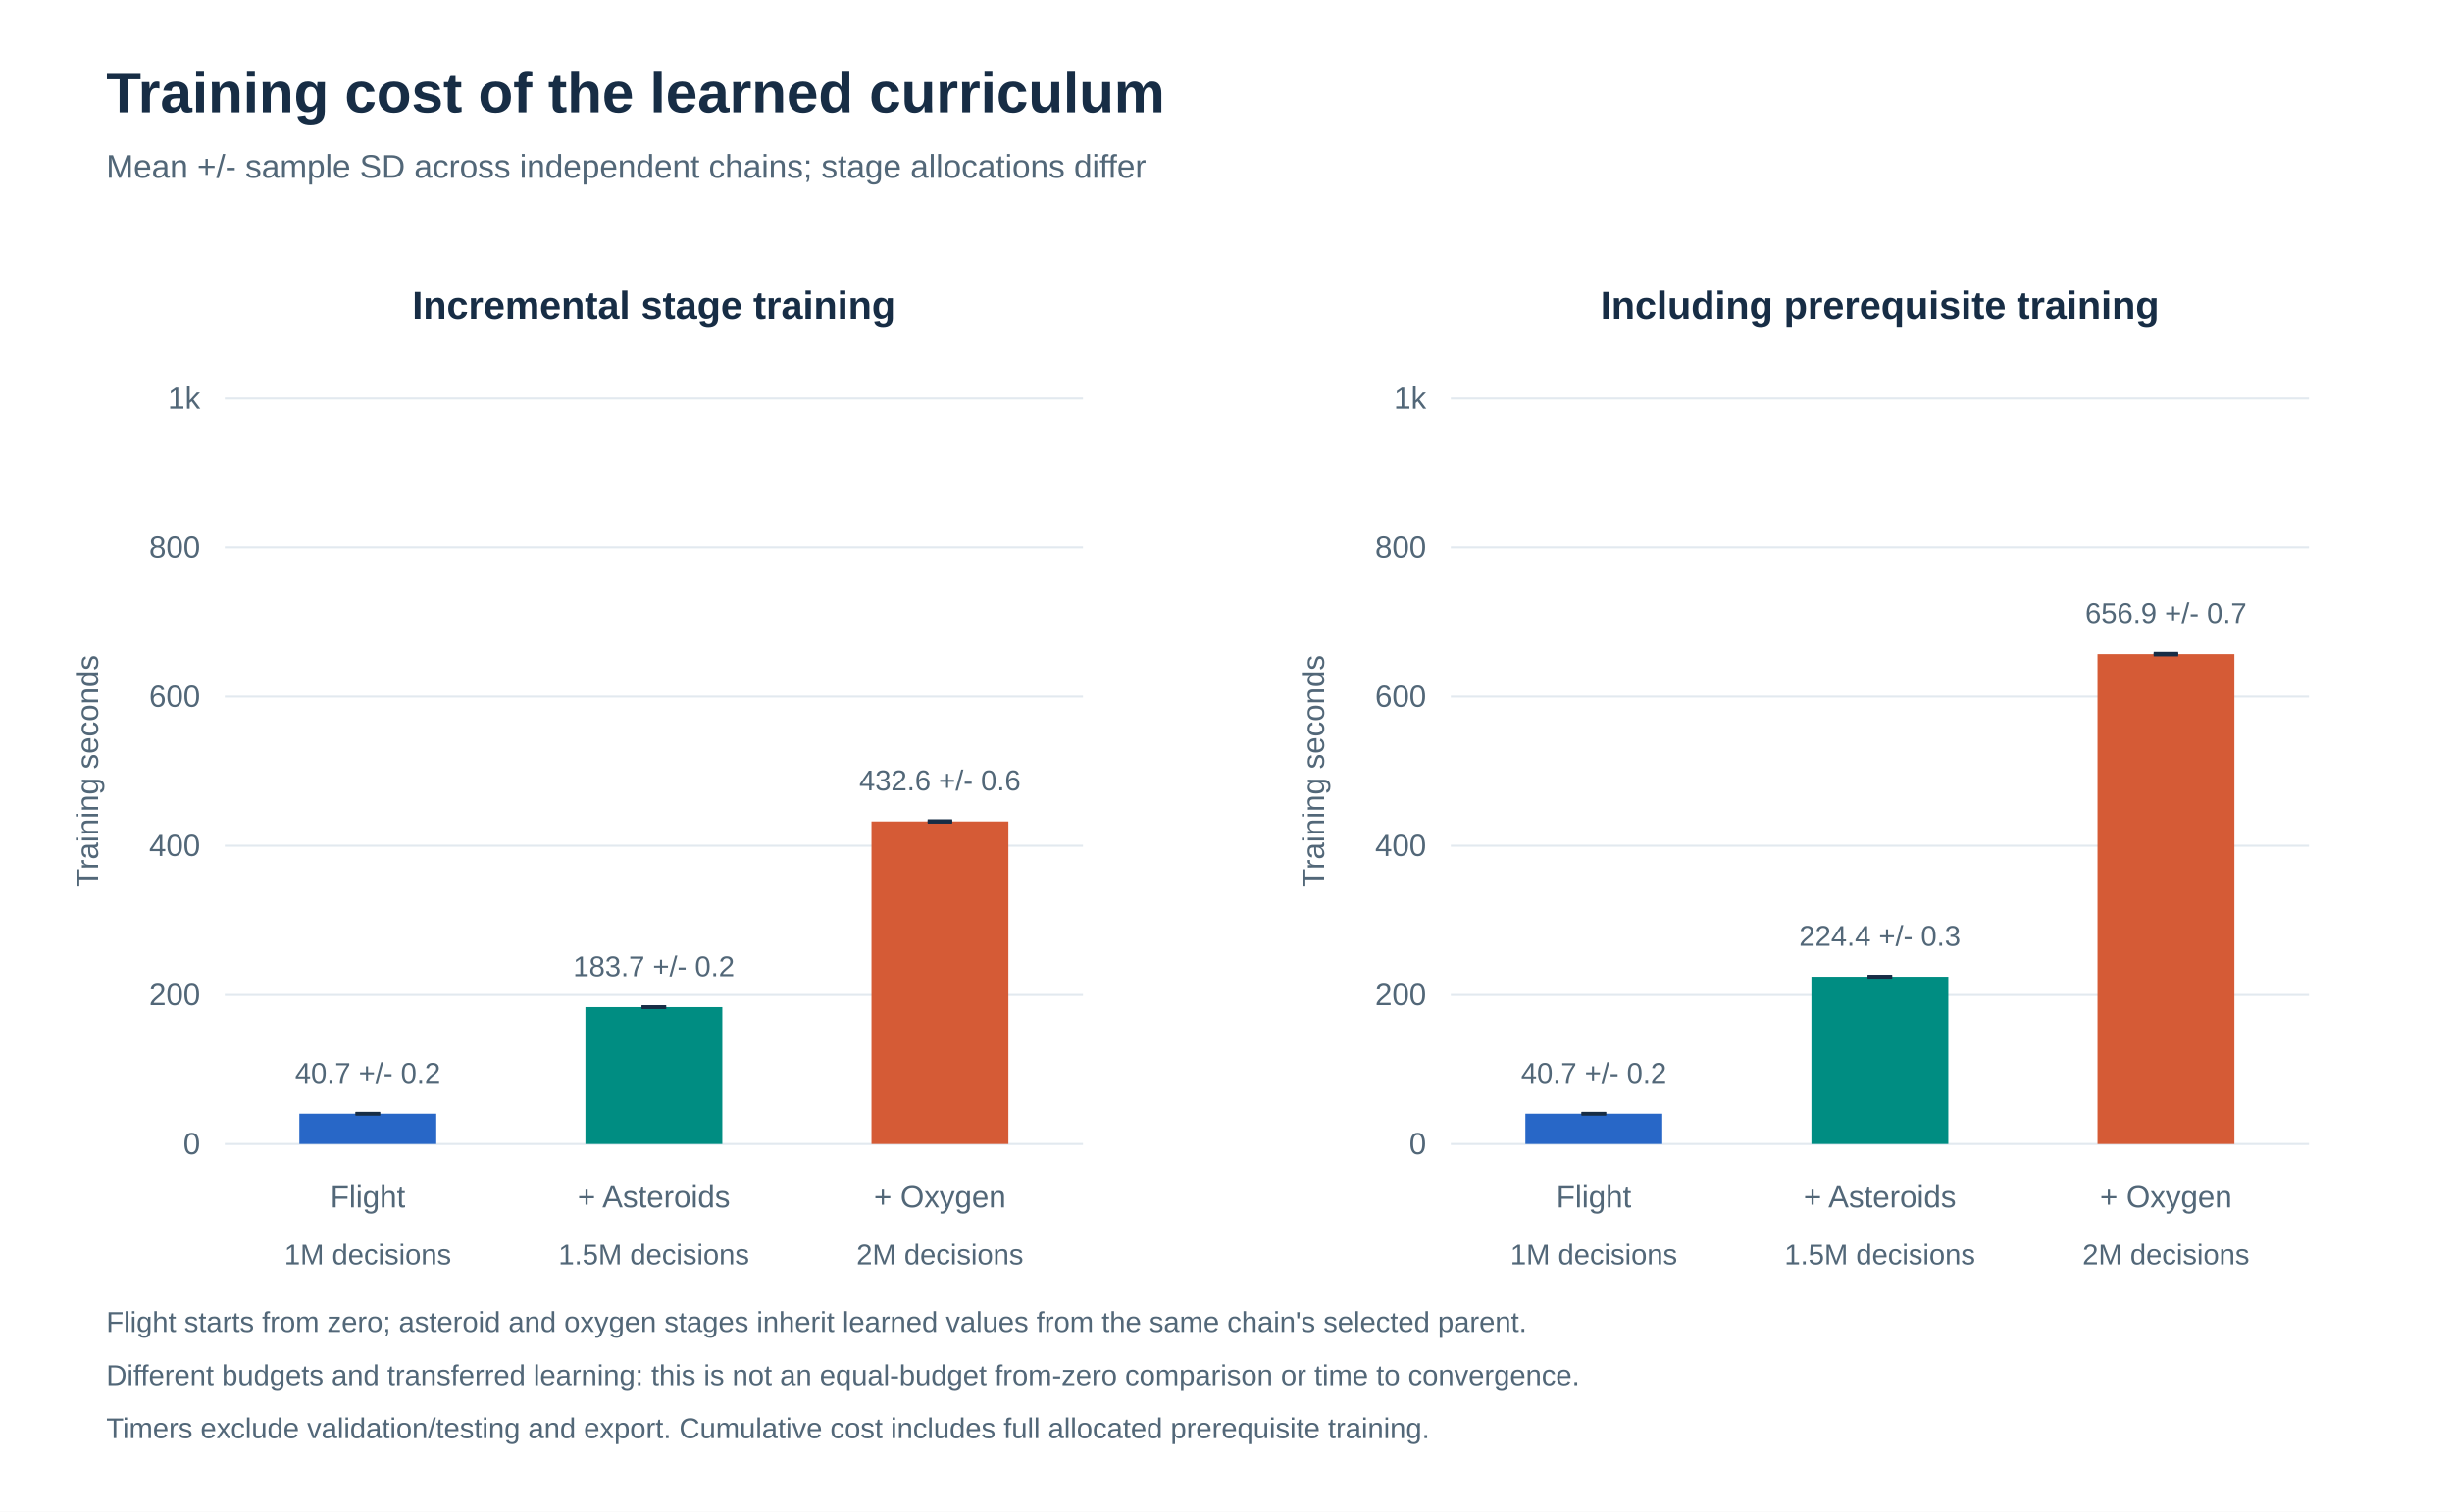
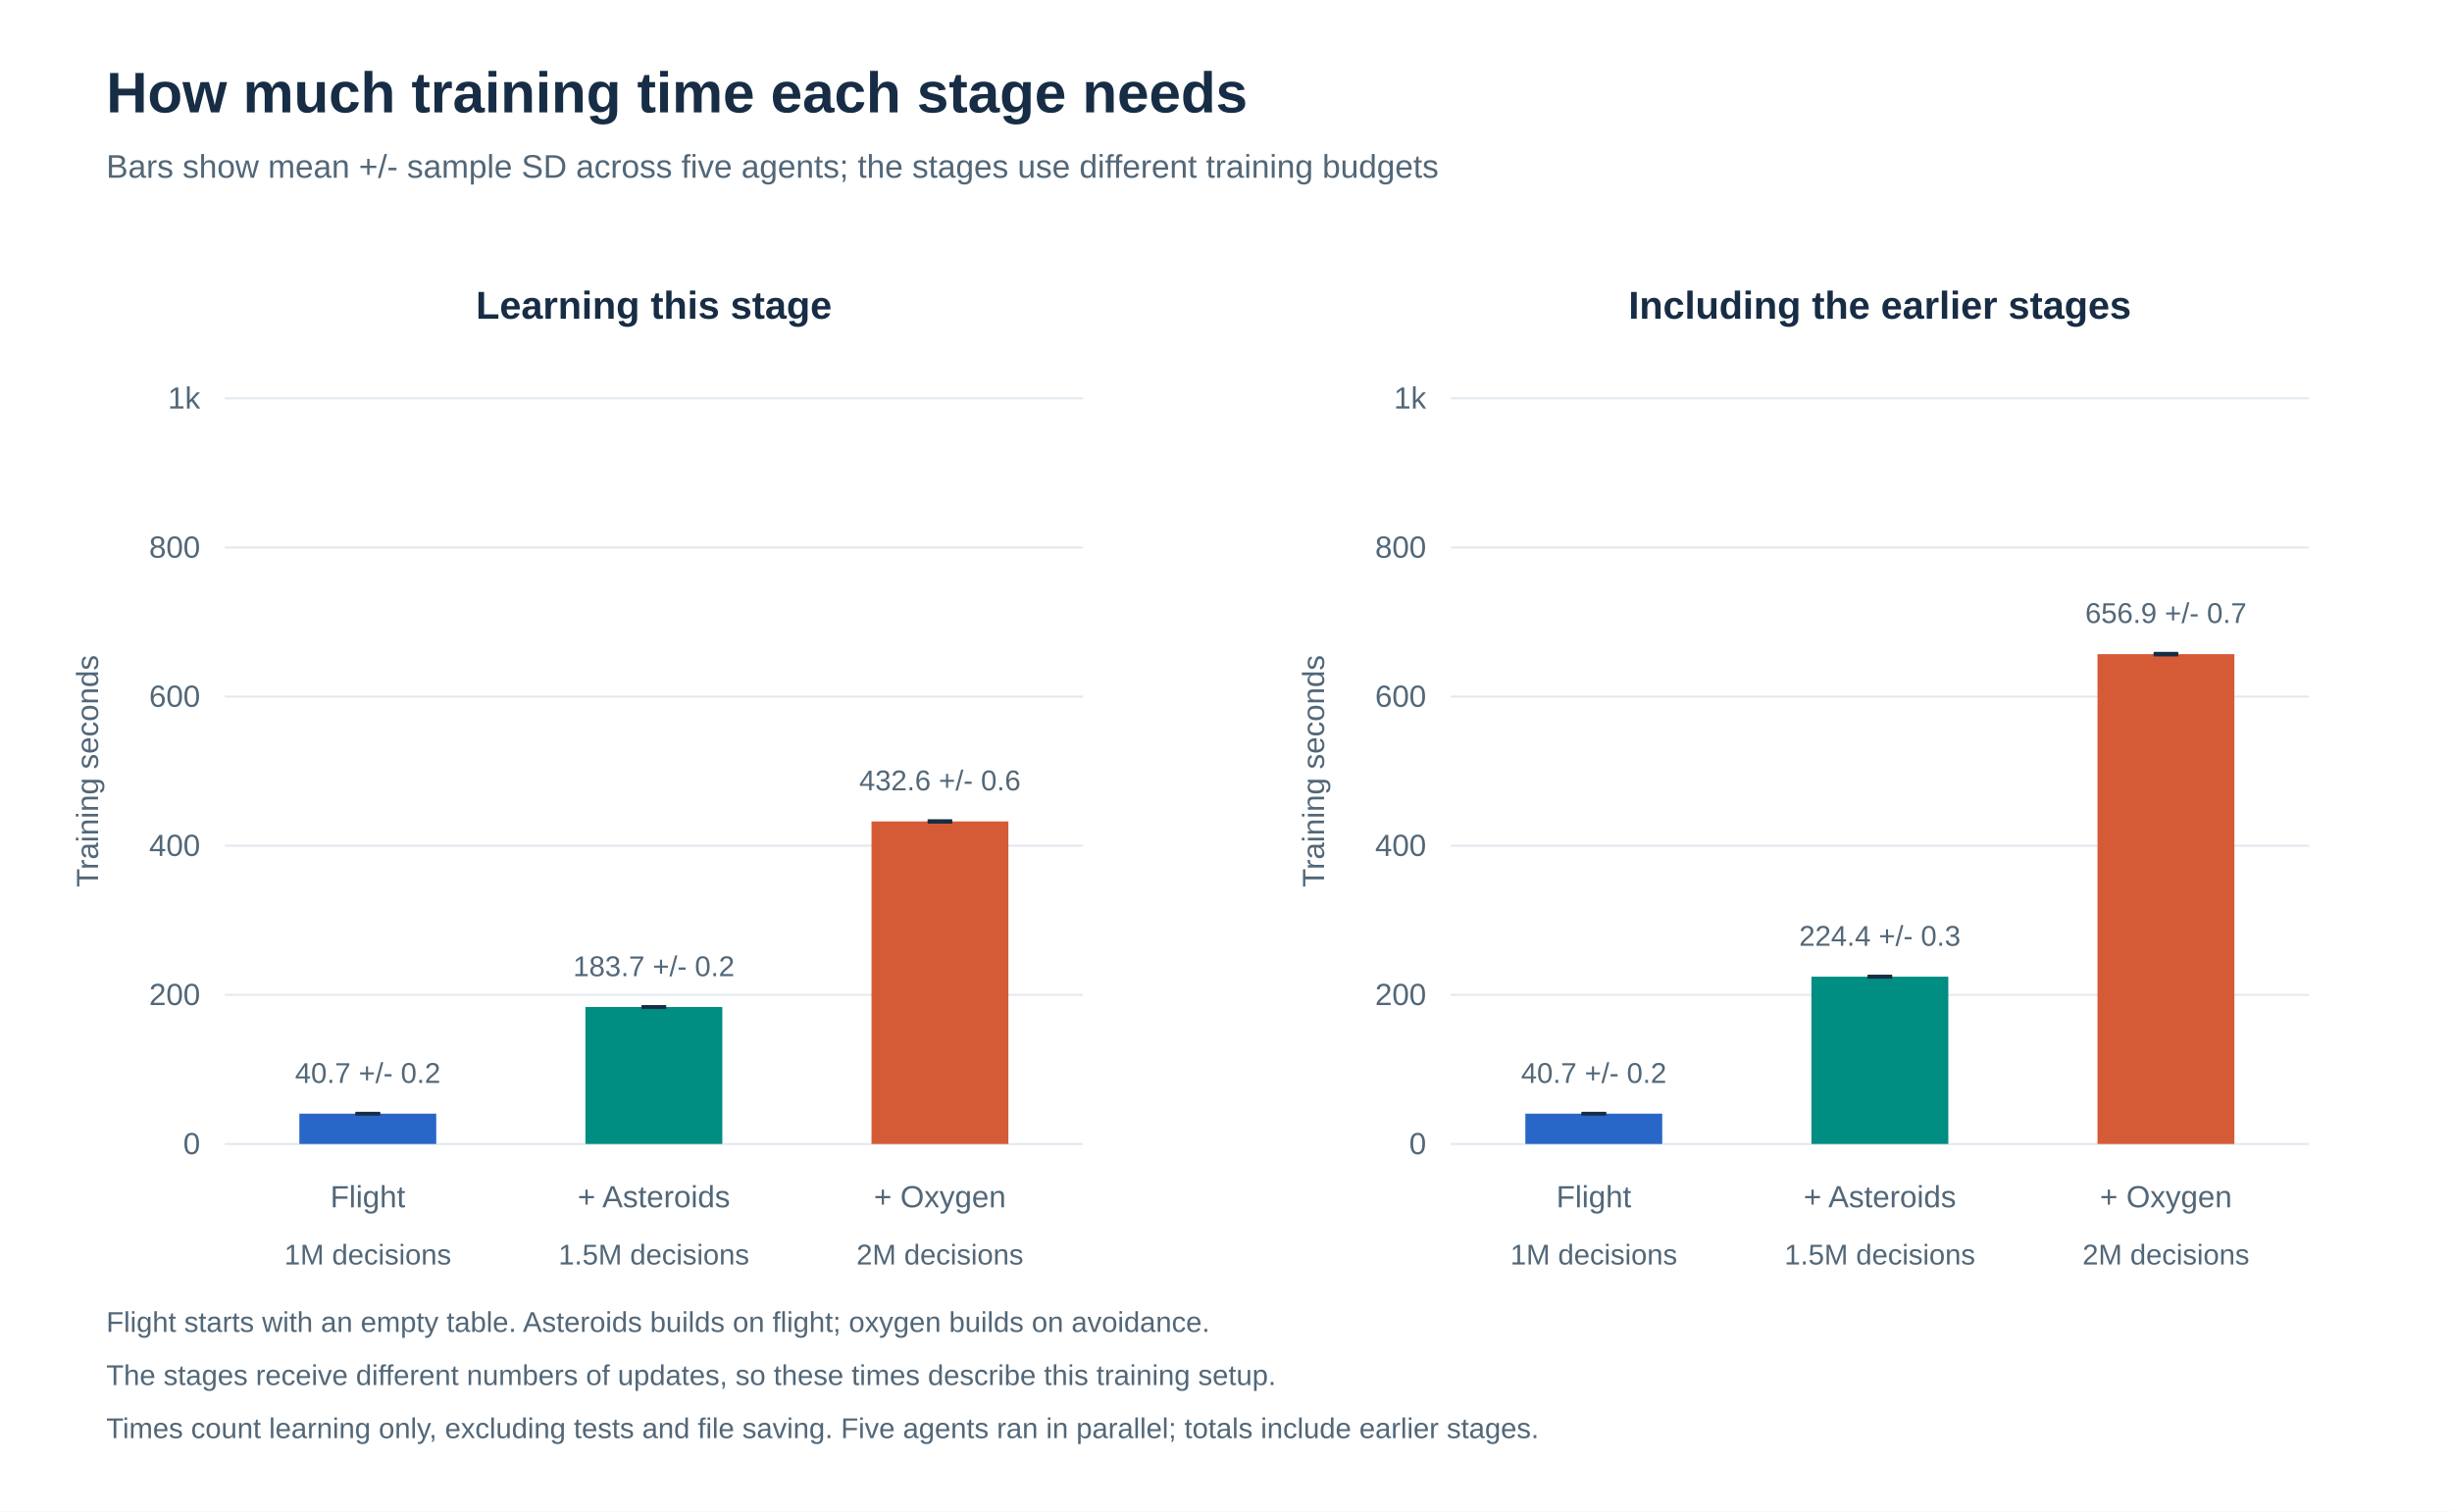
<svg xmlns="http://www.w3.org/2000/svg" width="1200" height="740" viewBox="0 0 1200 740" role="img">
  <rect width="1200" height="740" fill="#fff" />
  <style>text{font-family:Arial,Helvetica,sans-serif;fill:#172d45} .title{font-size:28px;font-weight:700} .subtitle{font-size:16px;fill:#526778} .axis{font-size:15px;fill:#526778} .small{font-size:14px;fill:#526778} .value{font-size:17px;font-weight:700} .panel{font-size:19px;font-weight:700}</style>
-   <text x="52" y="55" class="title" text-anchor="start">Training cost of the learned curriculum</text>
-   <text x="52" y="87" class="subtitle" text-anchor="start">Mean +/- sample SD across independent chains; stage allocations differ</text>
-   <text x="320" y="156" class="panel" text-anchor="middle">Incremental stage training</text>
+   <text x="52" y="55" class="title" text-anchor="start">How much training time each stage needs</text>
+   <text x="52" y="87" class="subtitle" text-anchor="start">Bars show mean +/- sample SD across five agents; the stages use different training budgets</text>
+   <text x="320" y="156" class="panel" text-anchor="middle">Learning this stage</text>
  <line x1="110" y1="560" x2="530" y2="560" stroke="#e2e9ef" stroke-width="1" />
  <text x="98" y="565" class="axis" text-anchor="end">0</text>
  <line x1="110" y1="487" x2="530" y2="487" stroke="#e2e9ef" stroke-width="1" />
  <text x="98" y="492" class="axis" text-anchor="end">200</text>
  <line x1="110" y1="414" x2="530" y2="414" stroke="#e2e9ef" stroke-width="1" />
  <text x="98" y="419" class="axis" text-anchor="end">400</text>
  <line x1="110" y1="341" x2="530" y2="341" stroke="#e2e9ef" stroke-width="1" />
  <text x="98" y="346" class="axis" text-anchor="end">600</text>
  <line x1="110" y1="268" x2="530" y2="268" stroke="#e2e9ef" stroke-width="1" />
  <text x="98" y="273" class="axis" text-anchor="end">800</text>
  <line x1="110" y1="195" x2="530" y2="195" stroke="#e2e9ef" stroke-width="1" />
  <text x="98" y="200" class="axis" text-anchor="end">1k</text>
  <text x="48" y="377.5" class="axis" text-anchor="middle" transform="rotate(-90 48 377.5)">Training seconds</text>
  <rect x="146.5" y="545.16" width="67" height="14.84" fill="#2867c7" opacity="1" />
  <line x1="180" y1="545.218" x2="180" y2="545.101" stroke="#172d45" stroke-width="1.7" />
  <line x1="174" y1="545.218" x2="186" y2="545.218" stroke="#172d45" stroke-width="1.7" />
  <line x1="174" y1="545.101" x2="186" y2="545.101" stroke="#172d45" stroke-width="1.7" />
  <text x="180" y="530.101" class="small" text-anchor="middle">40.7 +/- 0.2</text>
  <text x="180" y="591" class="axis" text-anchor="middle">Flight</text>
  <text x="180" y="619" class="small" text-anchor="middle">1M decisions</text>
  <rect x="286.5" y="492.946" width="67" height="67.054" fill="#008d82" opacity="1" />
  <line x1="320" y1="493.031" x2="320" y2="492.861" stroke="#172d45" stroke-width="1.7" />
  <line x1="314" y1="493.031" x2="326" y2="493.031" stroke="#172d45" stroke-width="1.7" />
  <line x1="314" y1="492.861" x2="326" y2="492.861" stroke="#172d45" stroke-width="1.7" />
  <text x="320" y="477.861" class="small" text-anchor="middle">183.7 +/- 0.2</text>
  <text x="320" y="591" class="axis" text-anchor="middle">+ Asteroids</text>
  <text x="320" y="619" class="small" text-anchor="middle">1.5M decisions</text>
  <rect x="426.5" y="402.112" width="67" height="157.888" fill="#d55b36" opacity="1" />
  <line x1="460" y1="402.332" x2="460" y2="401.892" stroke="#172d45" stroke-width="1.7" />
  <line x1="454" y1="402.332" x2="466" y2="402.332" stroke="#172d45" stroke-width="1.7" />
  <line x1="454" y1="401.892" x2="466" y2="401.892" stroke="#172d45" stroke-width="1.7" />
  <text x="460" y="386.892" class="small" text-anchor="middle">432.6 +/- 0.6</text>
  <text x="460" y="591" class="axis" text-anchor="middle">+ Oxygen</text>
  <text x="460" y="619" class="small" text-anchor="middle">2M decisions</text>
-   <text x="920" y="156" class="panel" text-anchor="middle">Including prerequisite training</text>
+   <text x="920" y="156" class="panel" text-anchor="middle">Including the earlier stages</text>
  <line x1="710" y1="560" x2="1130" y2="560" stroke="#e2e9ef" stroke-width="1" />
  <text x="698" y="565" class="axis" text-anchor="end">0</text>
  <line x1="710" y1="487" x2="1130" y2="487" stroke="#e2e9ef" stroke-width="1" />
  <text x="698" y="492" class="axis" text-anchor="end">200</text>
  <line x1="710" y1="414" x2="1130" y2="414" stroke="#e2e9ef" stroke-width="1" />
  <text x="698" y="419" class="axis" text-anchor="end">400</text>
  <line x1="710" y1="341" x2="1130" y2="341" stroke="#e2e9ef" stroke-width="1" />
  <text x="698" y="346" class="axis" text-anchor="end">600</text>
  <line x1="710" y1="268" x2="1130" y2="268" stroke="#e2e9ef" stroke-width="1" />
  <text x="698" y="273" class="axis" text-anchor="end">800</text>
  <line x1="710" y1="195" x2="1130" y2="195" stroke="#e2e9ef" stroke-width="1" />
  <text x="698" y="200" class="axis" text-anchor="end">1k</text>
  <text x="648" y="377.5" class="axis" text-anchor="middle" transform="rotate(-90 648 377.5)">Training seconds</text>
  <rect x="746.5" y="545.16" width="67" height="14.84" fill="#2867c7" opacity="1" />
  <line x1="780" y1="545.218" x2="780" y2="545.101" stroke="#172d45" stroke-width="1.7" />
  <line x1="774" y1="545.218" x2="786" y2="545.218" stroke="#172d45" stroke-width="1.7" />
  <line x1="774" y1="545.101" x2="786" y2="545.101" stroke="#172d45" stroke-width="1.7" />
  <text x="780" y="530.101" class="small" text-anchor="middle">40.7 +/- 0.2</text>
  <text x="780" y="591" class="axis" text-anchor="middle">Flight</text>
  <text x="780" y="619" class="small" text-anchor="middle">1M decisions</text>
  <rect x="886.5" y="478.105" width="67" height="81.894" fill="#008d82" opacity="1" />
  <line x1="920" y1="478.223" x2="920" y2="477.988" stroke="#172d45" stroke-width="1.7" />
  <line x1="914" y1="478.223" x2="926" y2="478.223" stroke="#172d45" stroke-width="1.7" />
  <line x1="914" y1="477.988" x2="926" y2="477.988" stroke="#172d45" stroke-width="1.7" />
  <text x="920" y="462.988" class="small" text-anchor="middle">224.4 +/- 0.3</text>
  <text x="920" y="591" class="axis" text-anchor="middle">+ Asteroids</text>
  <text x="920" y="619" class="small" text-anchor="middle">1.5M decisions</text>
  <rect x="1026.5" y="320.217" width="67" height="239.783" fill="#d55b36" opacity="1" />
  <line x1="1060" y1="320.485" x2="1060" y2="319.95" stroke="#172d45" stroke-width="1.7" />
  <line x1="1054" y1="320.485" x2="1066" y2="320.485" stroke="#172d45" stroke-width="1.7" />
  <line x1="1054" y1="319.95" x2="1066" y2="319.95" stroke="#172d45" stroke-width="1.7" />
  <text x="1060" y="304.95" class="small" text-anchor="middle">656.9 +/- 0.7</text>
  <text x="1060" y="591" class="axis" text-anchor="middle">+ Oxygen</text>
  <text x="1060" y="619" class="small" text-anchor="middle">2M decisions</text>
-   <text x="52" y="652" class="small" text-anchor="start">Flight starts from zero; asteroid and oxygen stages inherit learned values from the same chain's selected parent.</text>
-   <text x="52" y="678" class="small" text-anchor="start">Different budgets and transferred learning: this is not an equal-budget from-zero comparison or time to convergence.</text>
-   <text x="52" y="704" class="small" text-anchor="start">Timers exclude validation/testing and export. Cumulative cost includes full allocated prerequisite training.</text>
+   <text x="52" y="652" class="small" text-anchor="start">Flight starts with an empty table. Asteroids builds on flight; oxygen builds on avoidance.</text>
+   <text x="52" y="678" class="small" text-anchor="start">The stages receive different numbers of updates, so these times describe this training setup.</text>
+   <text x="52" y="704" class="small" text-anchor="start">Times count learning only, excluding tests and file saving. Five agents ran in parallel; totals include earlier stages.</text>
</svg>
